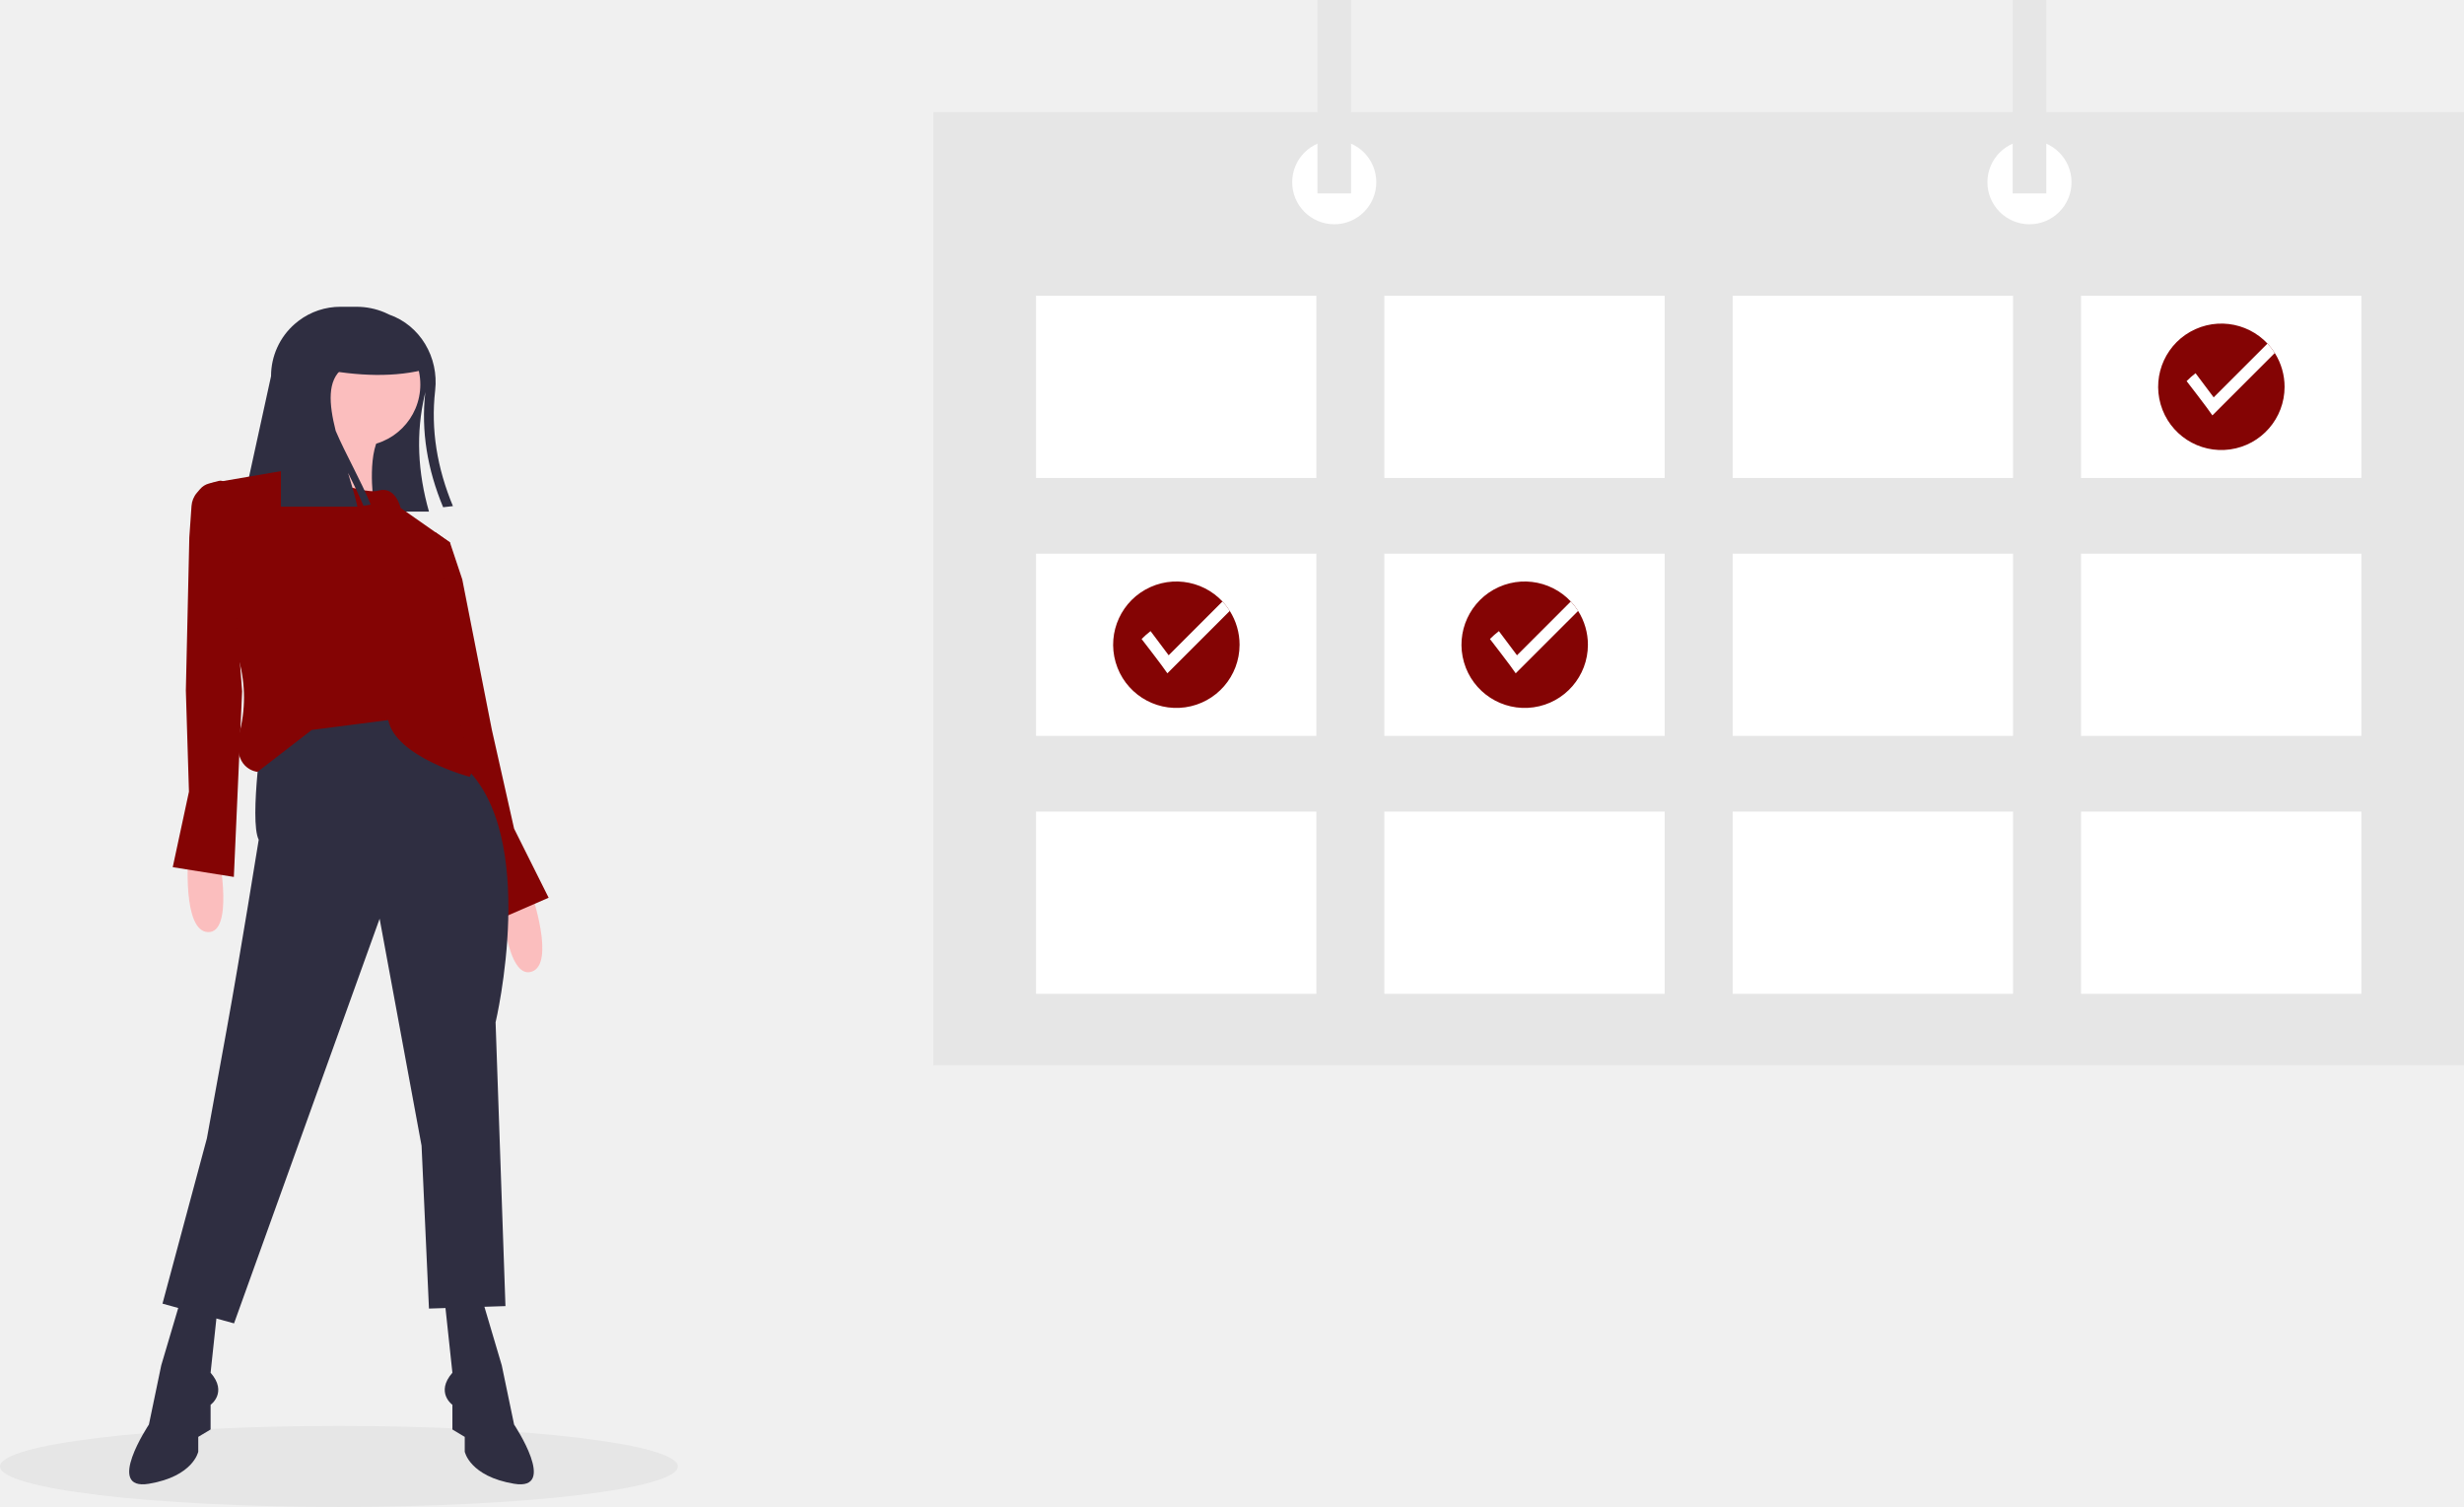
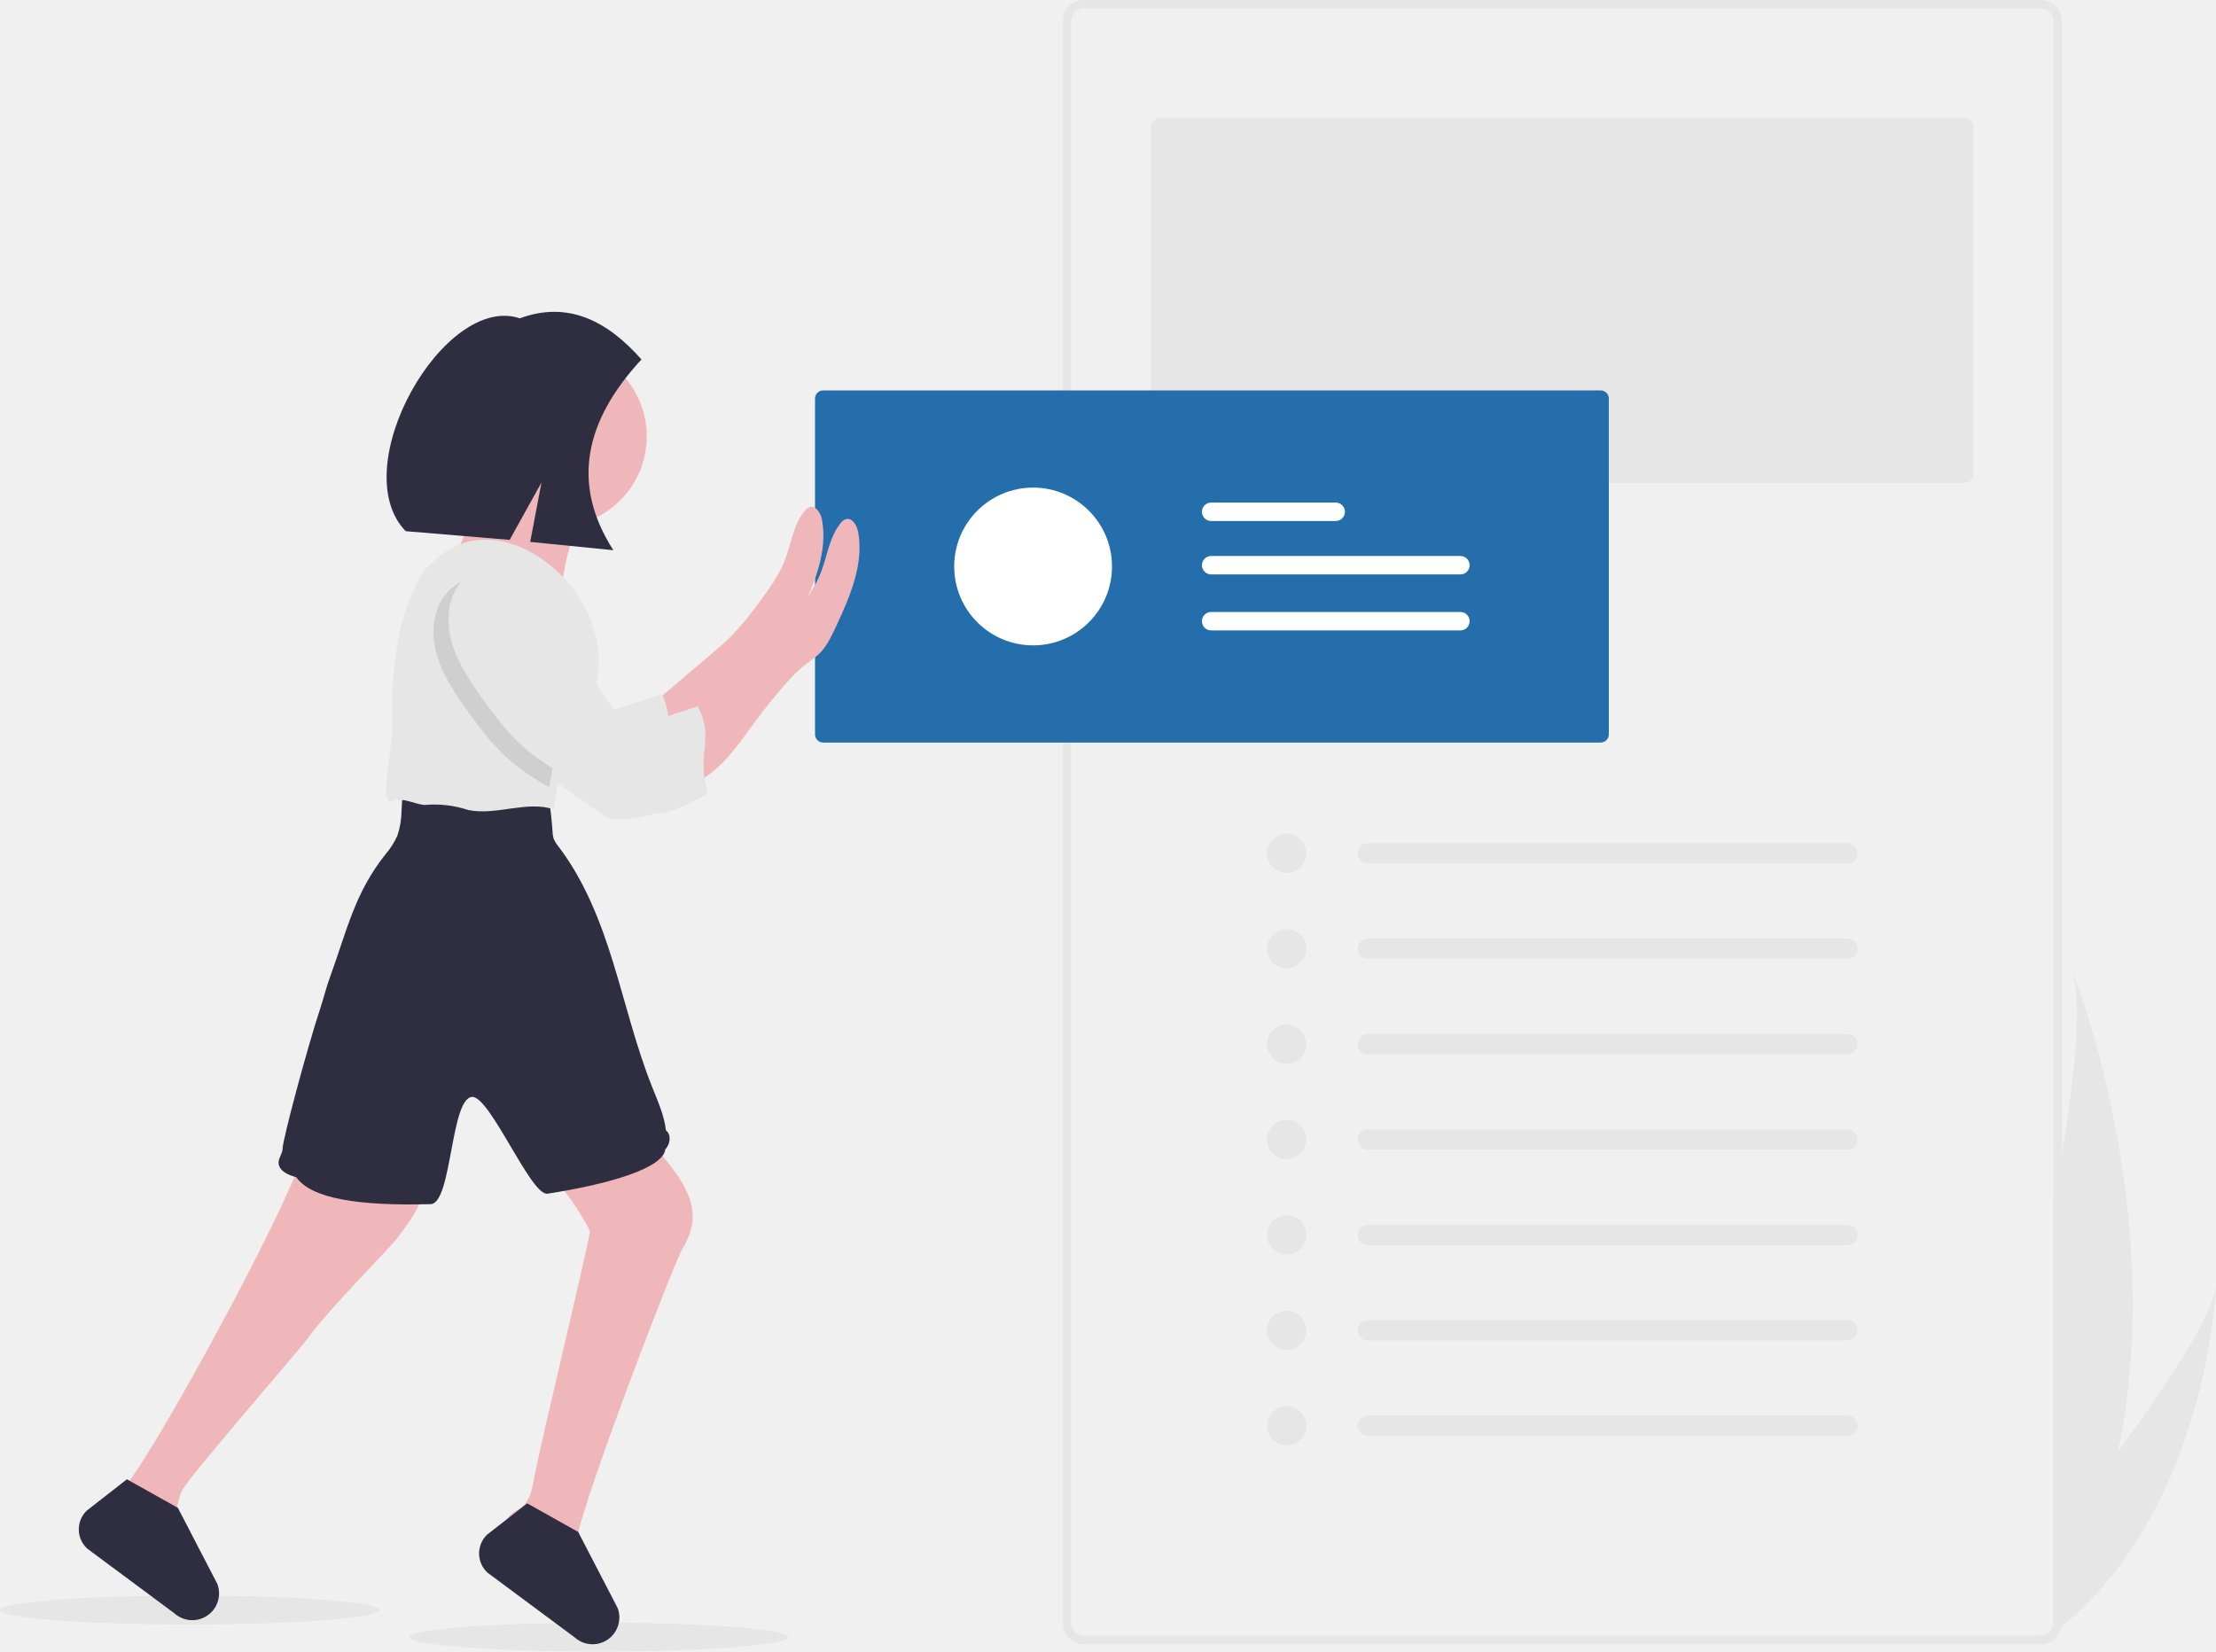
- <svg xmlns="http://www.w3.org/2000/svg" id="f2f1e99e-1651-46a6-b45f-af903ca31f8b" data-name="Layer 1" width="887" height="542.48" viewBox="0 0 887 542.48">
-   <ellipse cx="122" cy="527.89" rx="122" ry="14.59" fill="#e6e6e6" />
-   <path d="M309.606,319.892c-.062.311-.124.613-.195.924-3.251,13.874-2.531,27.917,1.51,42.102H243.415l10.659-48.755a24.901,24.901,0,0,1,8.554-18.804c.453-.4.924-.791,1.412-1.146a24.803,24.803,0,0,1,15.002-5.018h5.791a25.941,25.941,0,0,1,10.153,2.052c.542.231,1.075.48,1.59.746,11.192,3.89,17.933,15.411,16.575,27.313-1.617,14.158.737,28.024,6.395,41.64l-3.526.409C310.379,347.8,308.025,333.997,309.606,319.892Z" transform="translate(-156.5 -178.7601)" fill="#2f2e41" />
-   <path d="M268.729,326.945s5.329,23.094-5.329,24.871,27.535,7.106,27.535,7.106-2.665-18.653,3.553-24.871Z" transform="translate(-156.5 -178.7601)" fill="#fbbebe" />
-   <path d="M224.261,486.77s-2.177,27.16,7.089,27.525,4.119-26.743,4.119-26.743Z" transform="translate(-156.5 -178.7601)" fill="#fbbebe" />
-   <path d="M347.782,500.15s8.882,25.759,0,28.424-10.659-24.871-10.659-24.871Z" transform="translate(-156.5 -178.7601)" fill="#fbbebe" />
-   <polygon points="144.206 193.484 156.707 191.576 161.971 195.261 166.412 208.584 177.071 262.767 185.065 298.296 197.5 323.167 177.071 332.049 157.529 268.096 144.206 193.484" fill="#840404" />
-   <path d="M251.409,438.418s-5.329,35.529-1.776,42.635c0,0-6.611,41.247-11.547,68.394l-7.106,39.082-15.988,59.512L240.75,655.148l52.406-145.671,15.1,81.718,2.665,58.624,27.535-.888L334.903,546.783s15.988-67.506-11.547-92.376-31.976-24.871-31.976-24.871Z" transform="translate(-156.5 -178.7601)" fill="#2f2e41" />
-   <path d="M330.018,646.265l7.106,23.982,4.441,21.318s15.988,23.982,0,21.318S323.8,701.336,323.8,701.336v-5.329l-4.441-2.665v-8.882s-6.218-4.441,0-11.547l-2.665-24.871Z" transform="translate(-156.5 -178.7601)" fill="#2f2e41" />
-   <path d="M221.653,646.265l-7.106,23.982-4.441,21.318s-15.988,23.982,0,21.318,17.765-11.547,17.765-11.547v-5.329l4.441-2.665v-8.882s6.218-4.441,0-11.547l2.665-24.871Z" transform="translate(-156.5 -178.7601)" fill="#2f2e41" />
-   <circle cx="129.106" cy="138.414" r="22.206" fill="#fbbebe" />
-   <path d="M263.4,347.374s23.094,9.771,29.312,7.994,7.994,6.218,7.994,6.218l17.765,12.435-5.329,30.2s4.441,15.988-.888,26.647c0,0,14.212,4.441,8.882,11.547,0,0,9.771,5.329,4.441,15.988,0,0-26.647-7.106-29.312-20.429l-27.535,3.553-19.541,15.1s-9.771-.888-6.218-15.1a50.665,50.665,0,0,0-.888-26.647l-9.771-62.176Z" transform="translate(-156.5 -178.7601)" fill="#840404" />
-   <path d="M235.253,351.88l-3.547.94a6.309,6.309,0,0,0-3.176,1.995l-1.149,1.343a8.151,8.151,0,0,0-1.939,4.733l-.79,11.323-1.25,55.129,1.12,36.4-5.839,27.186,21.999,3.506,2.973-66.806L238.156,353.946A2.316,2.316,0,0,0,235.253,351.88Z" transform="translate(-156.5 -178.7601)" fill="#840404" />
-   <path d="M289.958,360.387c-3.647-8.829-9.051-18.161-12.618-26.537-2.462-9.786-3.08-18.163,2.492-22.449,0-9.424.329-15.571-7.159-20.154a24.913,24.913,0,0,0-5.075,2.97l-.006-.003c-.296.216-.584.446-.867.682-.12.099-.237.201-.354.302-.063.055-.128.107-.191.162l.006.004a24.895,24.895,0,0,0-8.559,18.8v46.979h27.535c-.911-3.968-2.123-8.08-3.378-12.178,1.988,3.968,3.943,7.963,5.554,11.858Z" transform="translate(-156.5 -178.7601)" fill="#2f2e41" />
-   <path d="M310.921,311.4c-12.034,3.374-25.57,2.818-39.971,0V293.636h22.206a17.765,17.765,0,0,1,17.765,17.765Z" transform="translate(-156.5 -178.7601)" fill="#2f2e41" />
-   <rect x="336" y="40.366" width="551" height="343.114" fill="#e6e6e6" />
-   <rect x="372.949" y="106.466" width="100.916" height="65.595" fill="#fff" />
-   <rect x="498.344" y="106.466" width="100.916" height="65.595" fill="#fff" />
-   <rect x="623.74" y="106.466" width="100.916" height="65.595" fill="#fff" />
-   <rect x="749.135" y="106.466" width="100.916" height="65.595" fill="#fff" />
-   <rect x="372.949" y="199.309" width="100.916" height="65.595" fill="#fff" />
-   <rect x="498.344" y="199.309" width="100.916" height="65.595" fill="#fff" />
-   <rect x="623.74" y="199.309" width="100.916" height="65.595" fill="#fff" />
-   <rect x="749.135" y="199.309" width="100.916" height="65.595" fill="#fff" />
-   <rect x="372.949" y="292.151" width="100.916" height="65.595" fill="#fff" />
-   <rect x="498.344" y="292.151" width="100.916" height="65.595" fill="#fff" />
-   <rect x="623.74" y="292.151" width="100.916" height="65.595" fill="#fff" />
-   <rect x="749.135" y="292.151" width="100.916" height="65.595" fill="#fff" />
-   <circle cx="480.31" cy="65.595" r="15.137" fill="#fff" />
-   <circle cx="730.581" cy="65.595" r="15.137" fill="#fff" />
-   <rect x="474.255" width="12.11" height="69.632" fill="#e6e6e6" />
-   <rect x="724.526" width="12.11" height="69.632" fill="#e6e6e6" />
-   <path d="M978.914,318.024a22.757,22.757,0,1,1-3.527-12.19A22.818,22.818,0,0,1,978.914,318.024Z" transform="translate(-156.5 -178.7601)" fill="#840404" />
-   <path d="M975.387,305.833l-22.464,22.46c-1.412-2.186-9.278-12.344-9.278-12.344a31.83,31.83,0,0,1,3.22-2.842l6.523,8.697,19.369-19.369A22.726,22.726,0,0,1,975.387,305.833Z" transform="translate(-156.5 -178.7601)" fill="#fff" />
-   <path d="M728.123,410.866a22.757,22.757,0,1,1-3.527-12.19A22.818,22.818,0,0,1,728.123,410.866Z" transform="translate(-156.5 -178.7601)" fill="#840404" />
-   <path d="M724.596,398.676l-22.464,22.46c-1.412-2.186-9.278-12.344-9.278-12.344a31.83,31.83,0,0,1,3.22-2.842l6.523,8.697,19.369-19.369A22.727,22.727,0,0,1,724.596,398.676Z" transform="translate(-156.5 -178.7601)" fill="#fff" />
-   <path d="M602.728,410.866a22.757,22.757,0,1,1-3.527-12.19A22.818,22.818,0,0,1,602.728,410.866Z" transform="translate(-156.5 -178.7601)" fill="#840404" />
-   <path d="M599.201,398.676l-22.464,22.46c-1.412-2.186-9.278-12.344-9.278-12.344a31.83,31.83,0,0,1,3.22-2.842l6.523,8.697,19.369-19.369A22.727,22.727,0,0,1,599.201,398.676Z" transform="translate(-156.5 -178.7601)" fill="#fff" />
+ <svg xmlns="http://www.w3.org/2000/svg" id="bb61c743-ca18-43ba-937f-96e2ff3f6e25" data-name="Layer 1" width="817.963" height="609.716" viewBox="0 0 817.963 609.716">
+   <ellipse cx="70" cy="594.377" rx="70" ry="5.339" fill="#e6e6e6" />
+   <ellipse cx="221" cy="604.377" rx="70" ry="5.339" fill="#e6e6e6" />
+   <path d="M944.292,145.142H591.066a7.778,7.778,0,0,0-7.769,7.769V744.383a7.772,7.772,0,0,0,7.769,7.769H944.292a7.751,7.751,0,0,0,7.665-6.557,6.682,6.682,0,0,0,.104-1.212V152.911A7.778,7.778,0,0,0,944.292,145.142Zm4.661,599.241a4.662,4.662,0,0,1-4.661,4.661H591.066a4.662,4.662,0,0,1-4.661-4.661V152.911a4.668,4.668,0,0,1,4.661-4.661H944.292a4.668,4.668,0,0,1,4.661,4.661Z" transform="translate(-191.0187 -145.1418)" fill="#e6e6e6" />
+   <path d="M619.034,188.772a3.111,3.111,0,0,0-3.108,3.108v128.446a3.111,3.111,0,0,0,3.108,3.108H916.324a3.111,3.111,0,0,0,3.108-3.108V191.88a3.111,3.111,0,0,0-3.108-3.108Z" transform="translate(-191.0187 -145.1418)" fill="#e6e6e6" />
+   <path d="M494.859,289.272a3.003,3.003,0,0,0-3,3v124a3.003,3.003,0,0,0,3,3h287a3.003,3.003,0,0,0,3-3v-124a3.003,3.003,0,0,0-3-3Z" transform="translate(-191.0187 -145.1418)" fill="#256eac" />
+   <path d="M348.777,577.292c.378,9.287-5.555,17.519-11.109,24.918-2.533,3.466-26.073,26.951-33.183,37.216-1.722,2.488-43.993,51.28-46.159,55.802a21.455,21.455,0,0,0-1.255,3.322c-1.266,4.333-1.322,8.998-1.211,13.62v3.233c.222,7.054.544,14.142,2.222,20.974.244 1.0.522,2.011.667,3.022a9.724,9.724,0,0,1-1.266-.989l-22.974-17.053-1.433-1.066c-1.466-4.244-2.855-8.532-4.421-12.72-.933-2.488.067-5.332,1.711-7.41a41.9,41.9,0,0,1,5.866-5.355,34.455,34.455,0,0,0,4.333-5.51c15.853-23.074,60.501-105.871,63.756-122.535a38.11,38.11,0,0,1,12.998-.167l22.918,3.044c2.477.333,5.188.789,6.799,2.688A8.374,8.374,0,0,1,348.777,577.292Z" transform="translate(-191.0187 -145.1418)" fill="#efb7b9" />
+   <path d="M446.605,596.222a24.512,24.512,0,0,1-3.588,9.732c-2.355,3.588-29.406,73.166-37.816,101.894-1.544,5.277-.733,10.376-.9,12.142-.133,1.466-.255,2.933-.367,4.388-.156,1.811-.278,3.622-.411,5.421-.344,4.766-.644,9.776,1.366,14.109.789,1.711,1.977,3.188,2.5,4.899a9.694,9.694,0,0,1-2.155-1.511l-22.974-17.053a105.426,105.426,0,0,1-4.321-16.297c-.578-3.144-.855-6.754,1.111-9.165a4.332,4.332,0,0,1,.367-.422,10.104,10.104,0,0,1,2.133-1.533,17.759,17.759,0,0,0,2.044-1.311,7.7,7.7,0,0,0,1.311-1.311c1.889-2.333,2.566-5.61,3.133-8.687,2.222-12.598,21.041-89.896,20.685-91.807-.389-1.877-11.076-19.886-18.408-23.885a83.92,83.92,0,0,1,25.629-14.686,10.141,10.141,0,0,1,5.277-.9,8.743,8.743,0,0,1,2.733,1.111c5.032,2.822,8.887,7.265,12.576,11.709C442.028,579.747,447.527,587.612,446.605,596.222Z" transform="translate(-191.0187 -145.1418)" fill="#efb7b9" />
+   <path d="M436.58,569.457c-.712,6.719-19.588,12.664-43.458,16.363-6.164.955-21.311-36.354-27.915-35.724-7.941.758-7.387,39.378-15.24,39.585-26.736.706-44.013-2.034-49.598-9.96-3.022-.733-6.666-2.466-6.521-5.555.1-1.766,1.5-3.333,1.489-5.066,0-3.022,8.765-36.105,13.931-51.802,1.289-3.899,2.222-7.899,3.677-11.754,6.288-17.375,8.987-30.706,20.474-45.17a27.019,27.019,0,0,0,4.288-6.766,29.495,29.495,0,0,0,1.522-9.143l.633-10.876c17.03-.8,33.572-.478,50.236,3.122a3.411,3.411,0,0,1,3.51,3.308l.001.025q.967,5.966,1.355,11.987a9.899,9.899,0,0,0,.378,2.622,10.875,10.875,0,0,0,1.8,2.966c9.643,12.642,15.553,27.773,20.219,42.926s8.376,30.728,14.242,45.548c2.022,5.11,4.666,10.854,5.199,16.331C438.913,563.991,438.446,567.535,436.58,569.457Z" transform="translate(-191.0187 -145.1418)" fill="#2f2e41" />
+   <path d="M452.766,387.287c2.933-2.477,5.866-4.966,8.554-7.699a117.256,117.256,0,0,0,10.487-12.82c3.399-4.633,6.777-9.376,8.887-14.731,2.388-6.132,3.122-13.109,7.277-18.197a4.166,4.166,0,0,1,1.877-1.466c2.366-.744,4.133,2.222,4.588,4.677,2.222,12.02-3.077,24.018-8.232,35.105-1.7,3.655-3.477,7.41-6.421,10.176a60.206,60.206,0,0,1-5.055,3.877,52.917,52.917,0,0,0-7.154,7.043q-5.555,6.31-10.565,13.076c-4.144,5.555-8.032,11.376-12.942,16.275s-11.054,8.887-17.93,9.854c1.966-.267,1.322-11.809,1.111-13.264-.3-2.111-1.744-4.599-1.789-6.666-.056-2.533.978-2.9,3.066-4.677Z" transform="translate(-191.0187 -145.1418)" fill="#efb7b9" />
+   <path d="M370.313,314.588s-6.666,33.328-14.442,38.882,42.215,12.22,42.215,12.22,1.111-26.662,14.442-38.882S370.313,314.588,370.313,314.588Z" transform="translate(-191.0187 -145.1418)" fill="#efb7b9" />
+   <path d="M415.106,446.933a14.886,14.886,0,0,0,5.099.667,39.994,39.994,0,0,0,16.842-3.922,3.099,3.099,0,0,0,1.266-.911,3.399,3.399,0,0,0,.056-2.722c-3.133-12.665,2.911-27.029-3.088-38.605-6.521,2.122-13.675,4.444-20.197,6.51a7.388,7.388,0,0,1-3.155.533,6.666,6.666,0,0,1-3.399-1.855c-7.065-6.11-11.52-14.62-15.553-23.029s-7.988-17.086-14.342-23.929-12.298-10.465-21.585-9.476a13.931,13.931,0,0,0-8.532,4.555c-5.244,5.643-6.288,14.231-4.444,21.719s6.077,14.12,10.476,20.441c5.732,8.243,11.898,16.364,19.863,22.485a149.726,149.726,0,0,0,13.398,8.654" transform="translate(-191.0187 -145.1418)" fill="#e6e6e6" />
+   <circle cx="205.401" cy="161.114" r="33.328" fill="#efb7b9" />
+   <path d="M409.751,402.173c-10.019,11.814-12.137,26.908-14.187,41.804-10.065-3.411-21.219,2.311-31.639.222a40.053,40.053,0,0,0-16.264-1.888c-3.855-.368-7.676-2.789-11.354-1.556-6.113,3.872-.16-20.114-.523-27.085C332.581,296.078,427.96,353.284,409.751,402.173Z" transform="translate(-191.0187 -145.1418)" fill="#e6e6e6" />
+   <path d="M466.097,391.731c2.933-2.477,5.866-4.966,8.554-7.699a117.259,117.259,0,0,0,10.487-12.82c3.399-4.633,6.777-9.376,8.887-14.731,2.388-6.132,3.122-13.109,7.277-18.197a4.166,4.166,0,0,1,1.877-1.466c2.366-.744,4.133,2.222,4.588,4.677,2.222,12.02-3.077,24.018-8.232,35.105-1.7,3.655-3.477,7.41-6.421,10.176a60.206,60.206,0,0,1-5.055,3.877,52.917,52.917,0,0,0-7.154,7.043q-5.555,6.31-10.565,13.076c-4.144,5.555-8.032,11.376-12.942,16.275s-11.054,8.887-17.93,9.854c1.966-.267,1.322-11.809,1.111-13.264-.3-2.111-1.744-4.599-1.789-6.666-.056-2.533.978-2.9,3.066-4.677Z" transform="translate(-191.0187 -145.1418)" fill="#efb7b9" />
+   <path d="M406.418,403.284l-.078.144c-1.922,3.566-4.799,6.566-6.777,10.121-2.222,4.022-3.255,8.61-4.144,13.131q-.922,4.555-1.7,9.121a122.522,122.522,0,0,1-11.554-7.521c-7.965-6.121-14.131-14.242-19.863-22.496-4.444-6.321-8.665-12.953-10.476-20.43s-.755-16.075,4.444-21.719a13.953,13.953,0,0,1,8.532-4.566c9.287-.989,15.153,2.6,21.508,9.432s10.287,15.553,14.342,23.929C402.452,396.063,404.297,399.785,406.418,403.284Z" transform="translate(-191.0187 -145.1418)" opacity="0.1" style="isolation:isolate" />
+   <path d="M370.38,354.637a13.931,13.931,0,0,0-8.532,4.555c-5.244,5.643-6.288,14.231-4.444,21.719s6.077,14.12,10.476,20.441c5.732,8.243,11.898,16.364,19.863,22.485a149.73,149.73,0,0,0,13.398,8.654c7.671,4.725,15.043,3.254,22.074,8.887a18.552,18.552,0,0,0,5.221,3.333,14.886,14.886,0,0,0,5.099.667c5.833-.063,11.581-3.624,16.842-6.143a3.099,3.099,0,0,0,1.266-.911,3.399,3.399,0,0,0,.056-2.722c-3.133-12.665,2.911-18.141-3.088-29.717-6.521,2.122-13.675,4.444-20.197,6.51a7.388,7.388,0,0,1-3.155.533,6.666,6.666,0,0,1-3.399-1.855c-7.065-6.11-11.52-14.62-15.553-23.029s-7.988-17.086-14.342-23.929S379.667,353.648,370.38,354.637Z" transform="translate(-191.0187 -145.1418)" fill="#e6e6e6" />
+   <path d="M416.788,749.207a9.874,9.874,0,0,1-11.62,1.822,9.694,9.694,0,0,1-2.155-1.511l-22.974-17.053-9.11-6.765a9.643,9.643,0,0,1-.144-13.987l6.043-4.71,2.5-1.955,3.355-2.622,2.933-2.288,18.819,10.554.322.622,14.242,27.462A9.901,9.901,0,0,1,416.788,749.207Z" transform="translate(-191.0187 -145.1418)" fill="#2f2e41" />
+   <path d="M269.035,740.32a9.874,9.874,0,0,1-11.62,1.822c-.3-.156-.6-.333-.889-.522a9.724,9.724,0,0,1-1.266-.989l-22.974-17.053-1.433-1.066-7.676-5.699a9.643,9.643,0,0,1-.144-13.987l6.043-4.71,2.5-1.955,3.355-2.622,2.933-2.288.478.267,16.508,9.254,1.833,1.033.322.622,14.242,27.462A9.901,9.901,0,0,1,269.035,740.32Z" transform="translate(-191.0187 -145.1418)" fill="#2f2e41" />
+   <path d="M427.799,277.846c-12.905-14.622-27.456-21.615-44.902-15.194-27.992-9.395-64.787,55.173-42.13,78.59l38.371,3.199,11.749-21.156-4.158,21.914,30.692,3.063C401.764,323.918,406.787,300.517,427.799,277.846Z" transform="translate(-191.0187 -145.1418)" fill="#2f2e41" />
+   <circle cx="381.335" cy="209.13" r="29.121" fill="#fff" />
+   <path id="b7967eb0-3852-4b4e-922e-fc5c5c10b32f" data-name="Path 40" d="M638.079,350.397a3.405,3.405,0,0,0,0,6.81h91.946a3.405,3.405,0,0,0,.112-6.81q-.056-.001-.112,0Z" transform="translate(-191.0187 -145.1418)" fill="#fff" />
+   <path id="ad32ad83-e01c-4d2e-9894-1e4be88f9c53" data-name="Path 40" d="M638.079,330.67a3.405,3.405,0,0,0,0,6.81H683.994a3.405,3.405,0,0,0,.112-6.81q-.056-.001-.112,0Z" transform="translate(-191.0187 -145.1418)" fill="#fff" />
+   <path id="b8c03661-e17a-4fab-8534-eccbef804c4d" data-name="Path 40" d="M638.079,371.064a3.405,3.405,0,0,0,0,6.81h91.946a3.405,3.405,0,1,0,.112-6.81q-.056-.001-.112,0Z" transform="translate(-191.0187 -145.1418)" fill="#fff" />
+   <circle cx="474.934" cy="315.024" r="7.251" fill="#e6e6e6" />
+   <path id="b77325d6-50dc-43c0-8216-f2a1d6b85c22" data-name="Path 40" d="M695.835,456.411a3.755,3.755,0,0,0,0,7.509H872.84a3.755,3.755,0,0,0,.123-7.509q-.062-.001-.123,0Z" transform="translate(-191.0187 -145.1418)" fill="#e6e6e6" />
+   <circle cx="474.934" cy="350.243" r="7.251" fill="#e6e6e6" />
+   <path id="e824ced5-faa4-4682-b917-364e7ee8d226" data-name="Path 40" d="M695.835,491.63a3.755,3.755,0,0,0,0,7.509H872.84a3.755,3.755,0,0,0,.123-7.509q-.062-.001-.123,0Z" transform="translate(-191.0187 -145.1418)" fill="#e6e6e6" />
+   <circle cx="474.934" cy="385.462" r="7.251" fill="#e6e6e6" />
+   <path id="bbf5fbba-a419-4277-8479-b5449b0fda76" data-name="Path 40" d="M695.835,526.849a3.755,3.755,0,0,0,0,7.509H872.84a3.755,3.755,0,0,0,.123-7.509q-.062-.001-.123,0Z" transform="translate(-191.0187 -145.1418)" fill="#e6e6e6" />
+   <circle cx="474.934" cy="420.681" r="7.251" fill="#e6e6e6" />
+   <path id="aac1deb1-7452-4c7b-a77e-b2a8d40303c2" data-name="Path 40" d="M695.835,562.068a3.755,3.755,0,0,0,0,7.509H872.84a3.755,3.755,0,1,0,.123-7.509q-.062-.001-.123,0Z" transform="translate(-191.0187 -145.1418)" fill="#e6e6e6" />
+   <circle cx="474.934" cy="455.9" r="7.251" fill="#e6e6e6" />
+   <path id="a9b6ff26-3939-4f3a-ae63-2579aa7f3255" data-name="Path 40" d="M695.835,597.287a3.755,3.755,0,0,0,0,7.509H872.84a3.755,3.755,0,0,0,.123-7.509q-.062-.001-.123,0Z" transform="translate(-191.0187 -145.1418)" fill="#e6e6e6" />
+   <circle cx="474.934" cy="491.119" r="7.251" fill="#e6e6e6" />
+   <path id="aecc0378-d450-4bc8-9586-b48de5acca36" data-name="Path 40" d="M695.835,632.506a3.755,3.755,0,0,0,0,7.509H872.84a3.755,3.755,0,0,0,.123-7.509q-.062-.001-.123,0Z" transform="translate(-191.0187 -145.1418)" fill="#e6e6e6" />
+   <circle cx="474.934" cy="526.338" r="7.251" fill="#e6e6e6" />
+   <path id="f8010015-3a79-4c4e-95e1-7b3292a2fa58" data-name="Path 40" d="M695.835,667.725a3.755,3.755,0,0,0,0,7.509H872.84a3.755,3.755,0,0,0,.123-7.509q-.062-.001-.123,0Z" transform="translate(-191.0187 -145.1418)" fill="#e6e6e6" />
+   <path d="M1008.981,619.759c-.155,3.822-4.019,82.723-57.024,125.835q-3.325,2.704-6.909,5.21l-1.802-1.761h1.046a4.662,4.662,0,0,0,4.661-4.661v-155.523c1.108-5.967,2.155-11.829,3.108-17.537,5.169-31.024,7.562-57.231,3.688-68.118,1.678,4.206,35.364,90.223,17.071,177.866C990.937,656.263,1008.132,630.221,1008.981,619.759Z" transform="translate(-191.0187 -145.1418)" fill="#e6e6e6" />
</svg>
